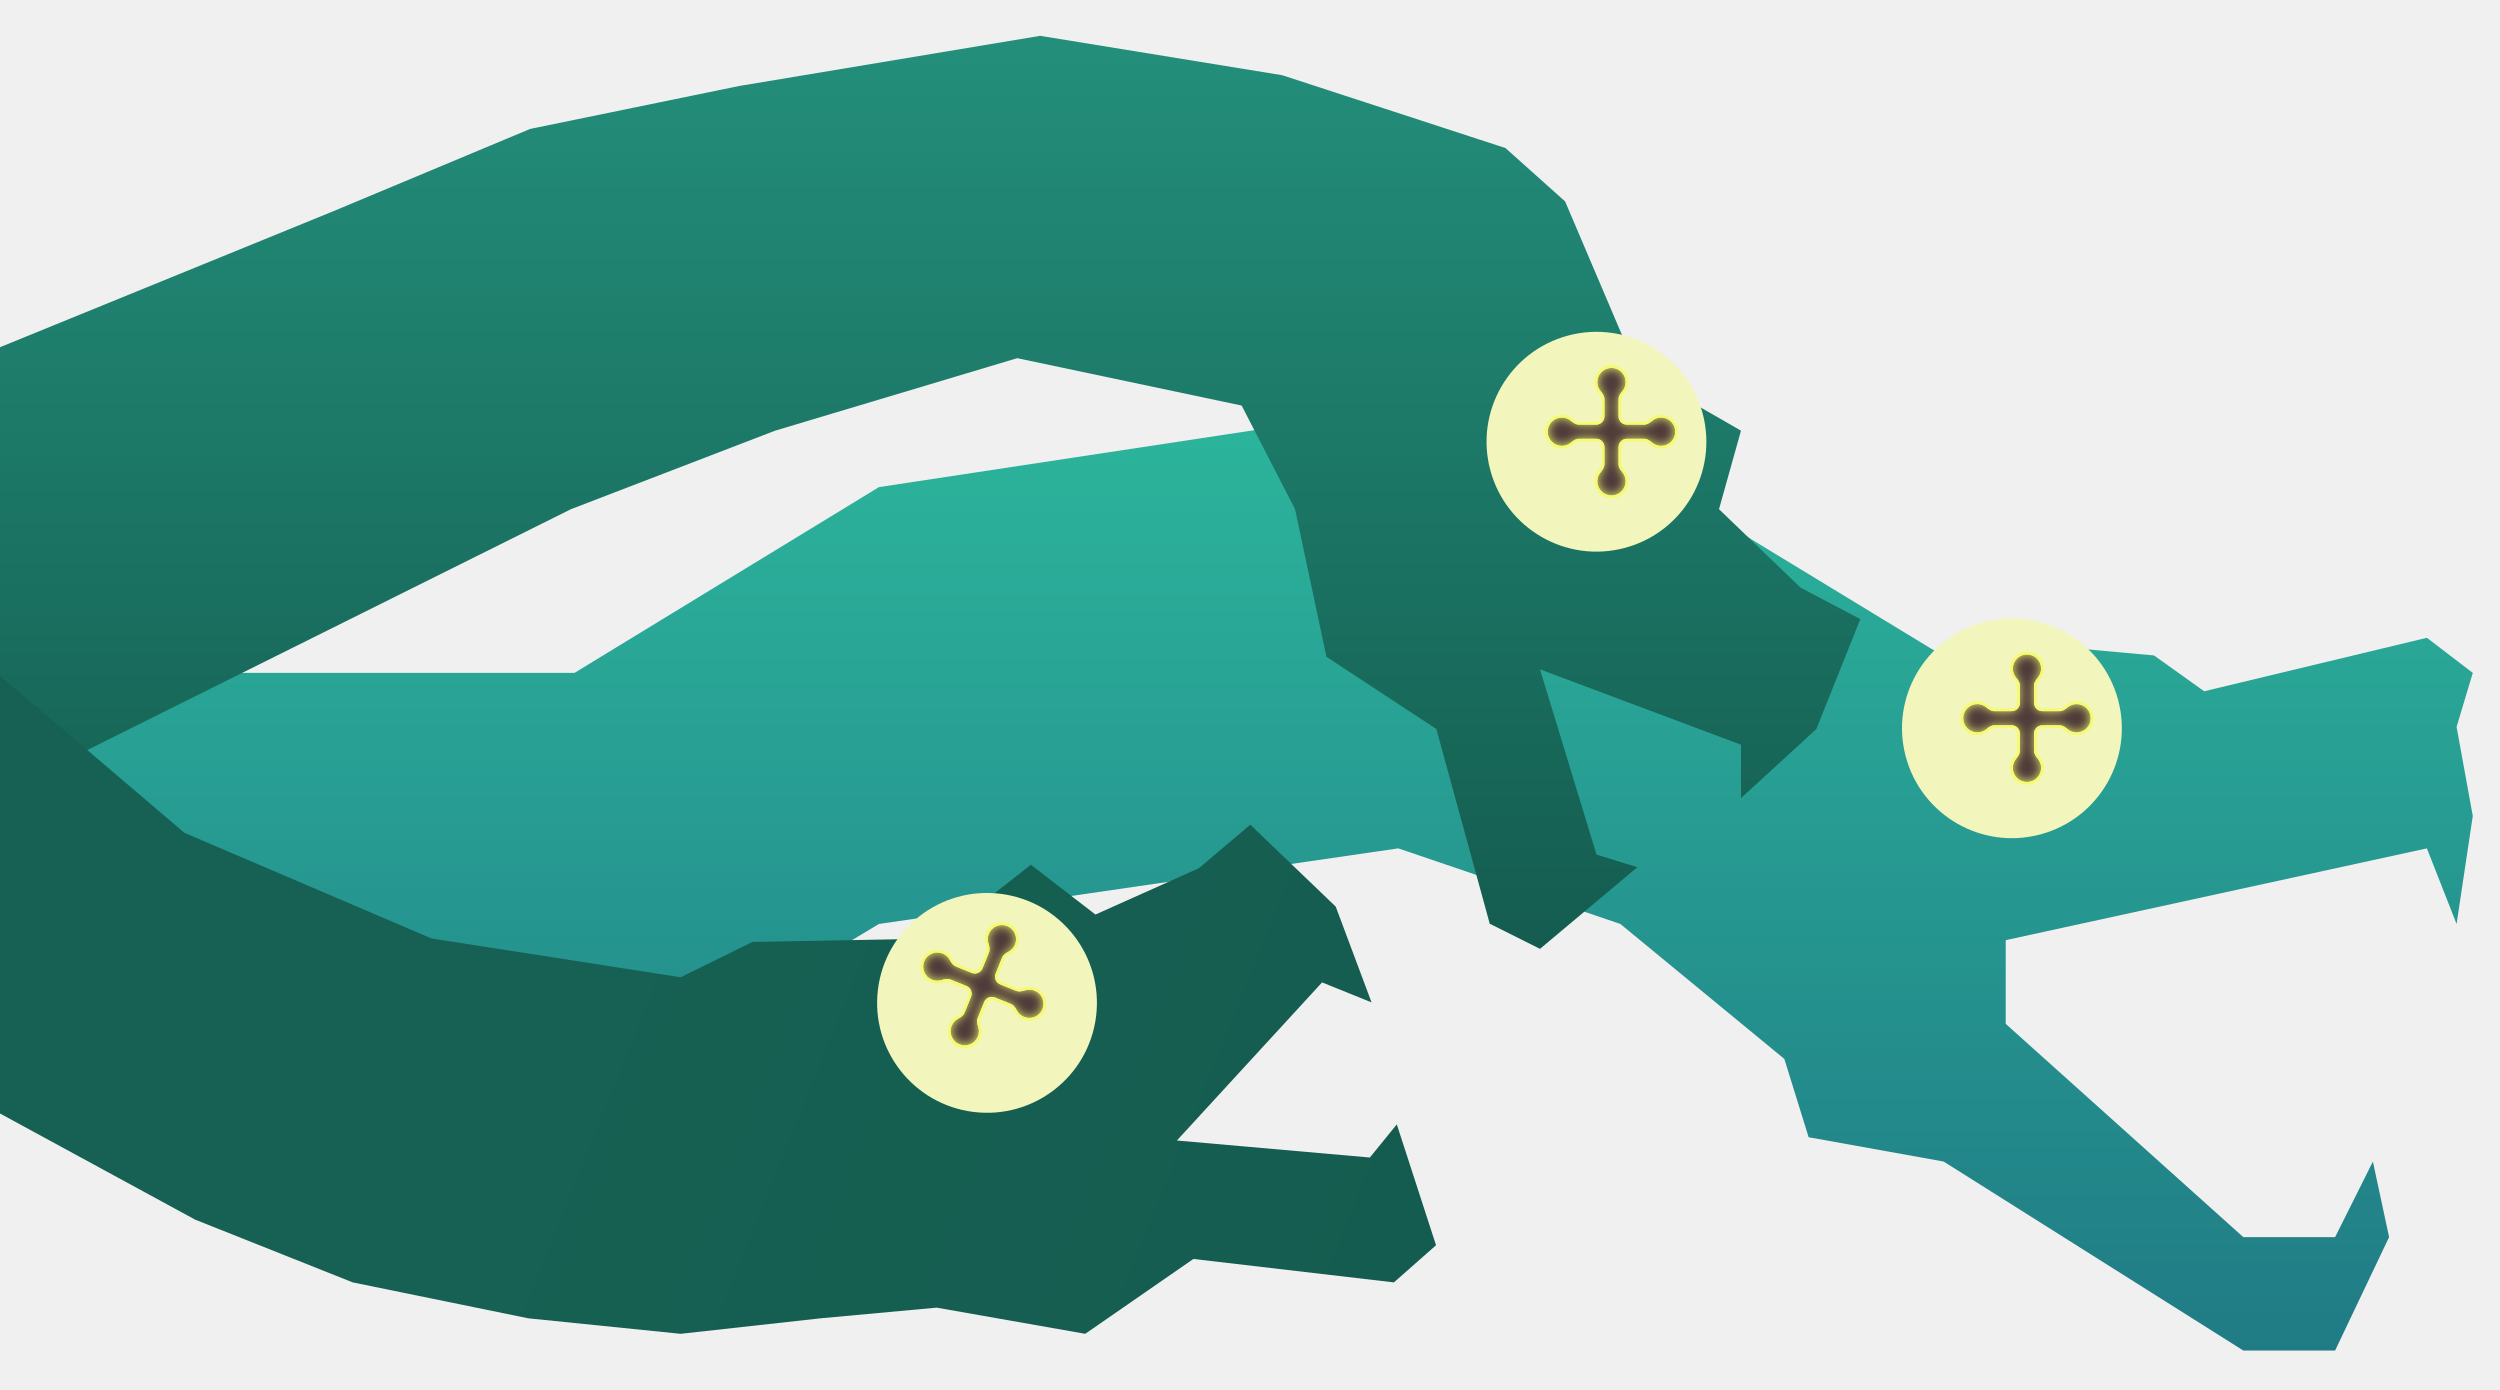
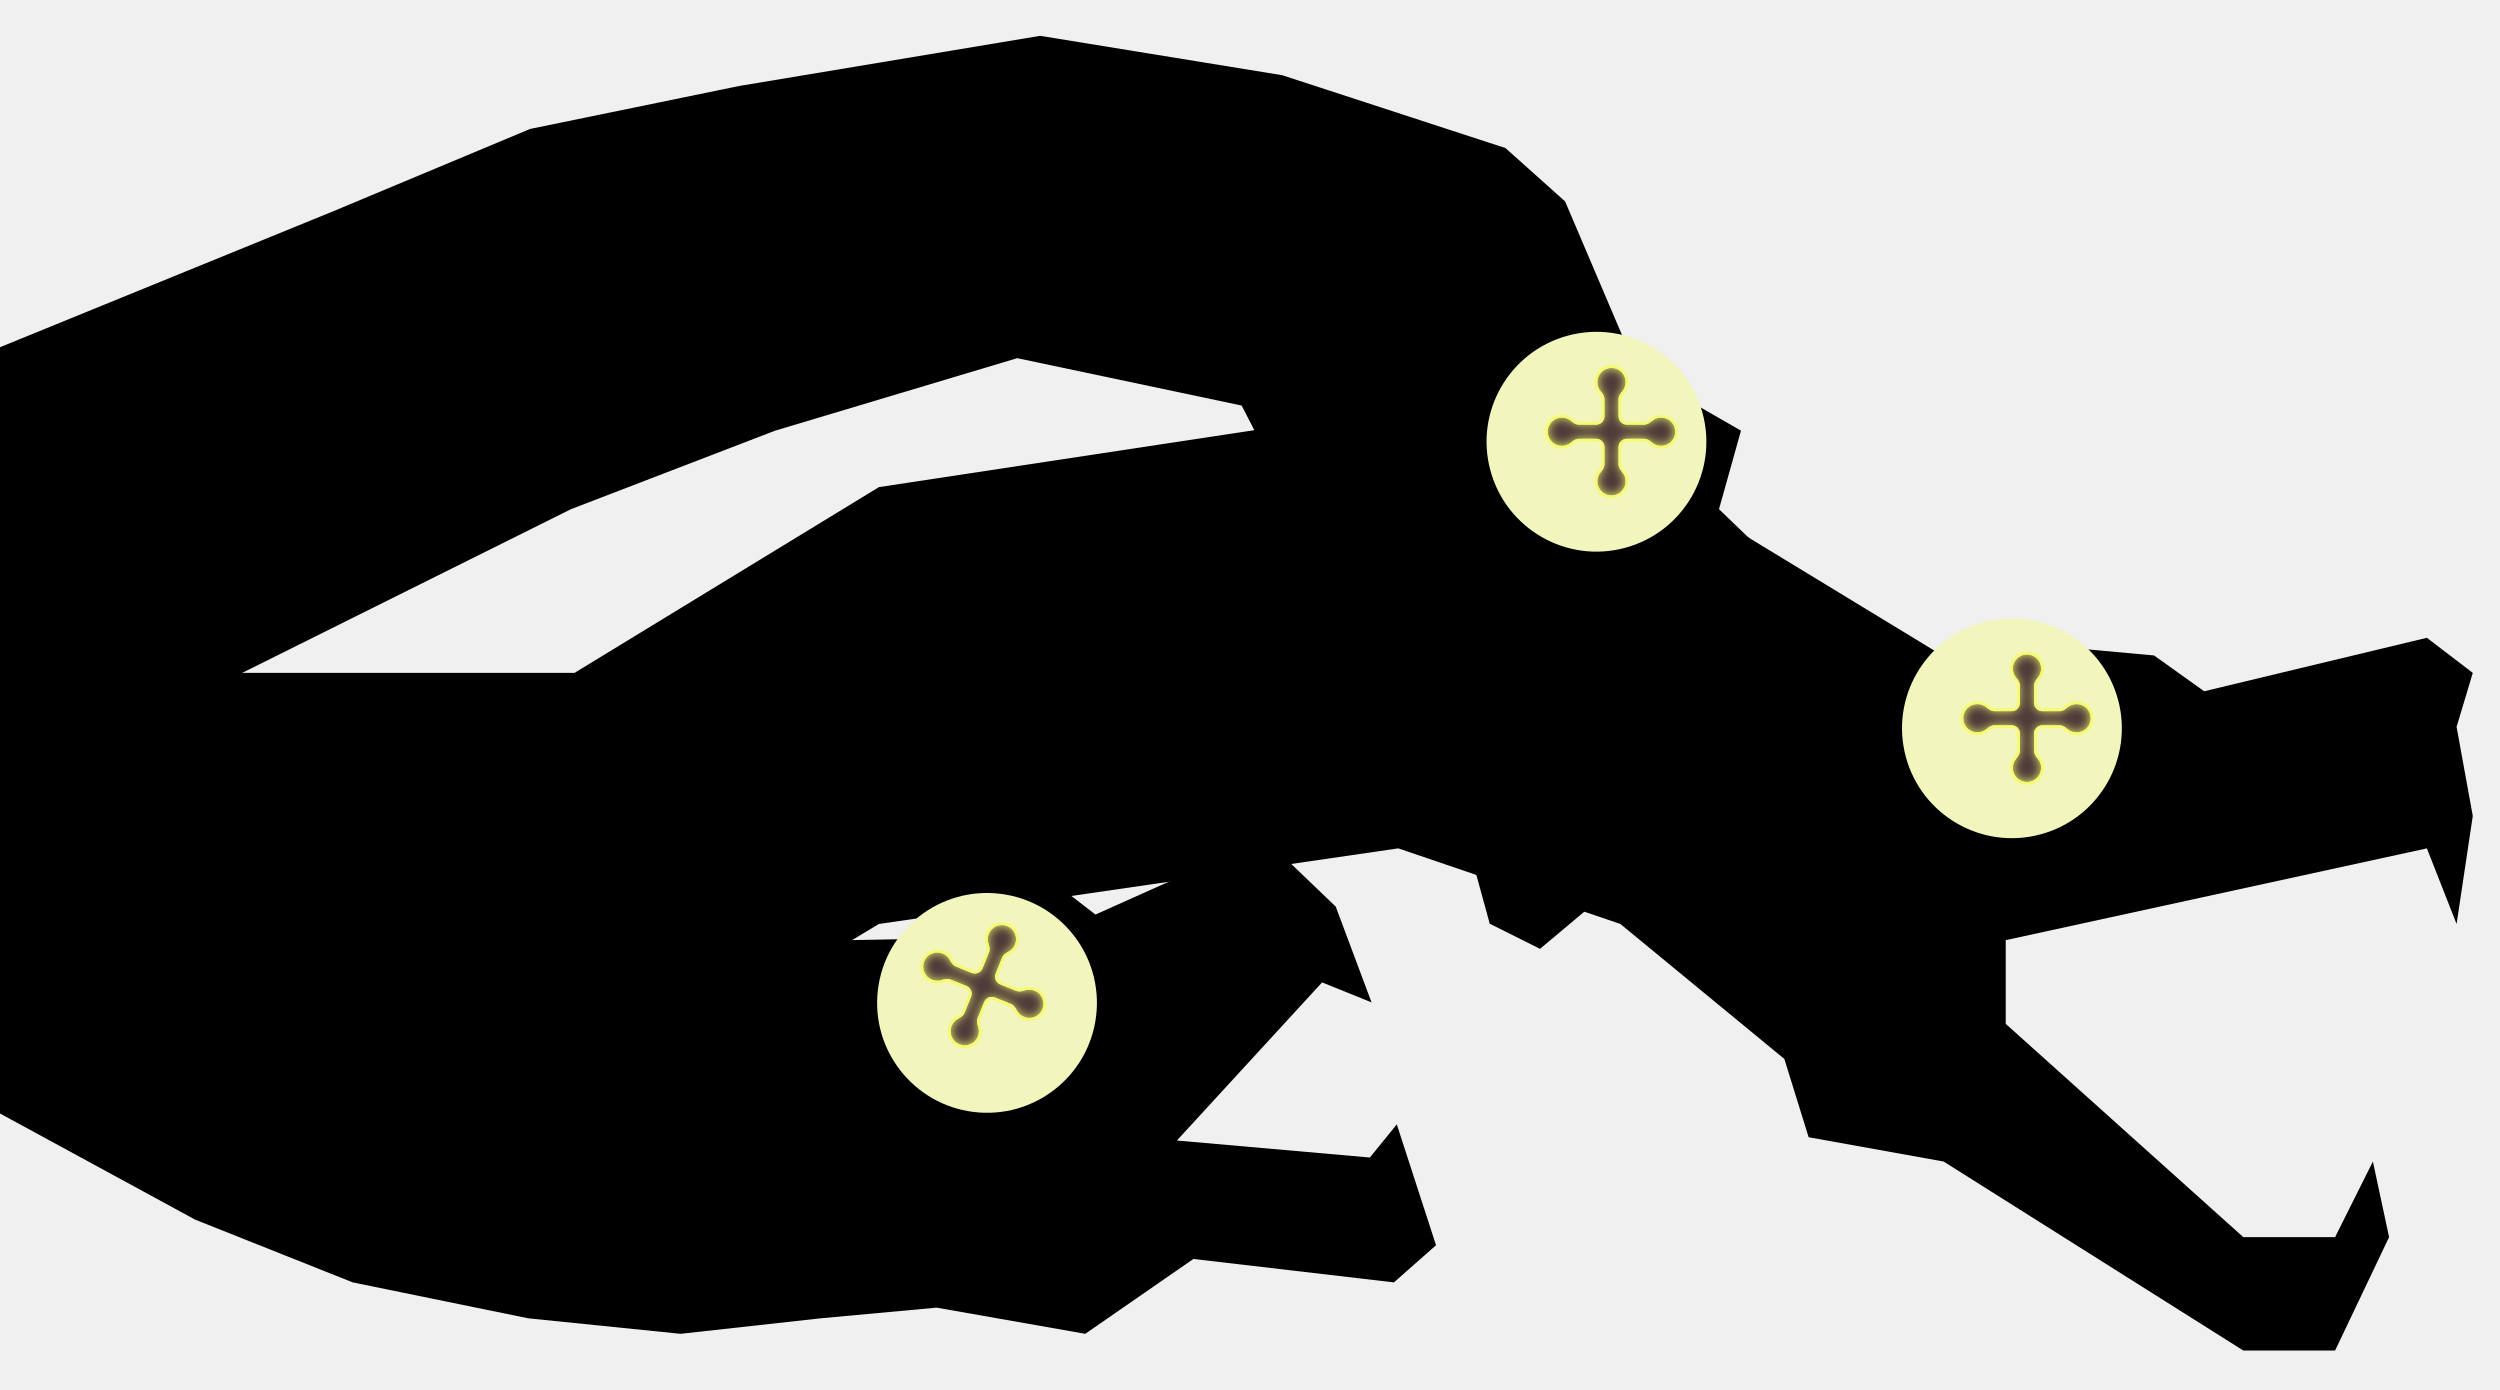
<svg xmlns="http://www.w3.org/2000/svg" width="349" height="194" viewBox="0 0 349 194" fill="none">
  <g clip-path="url(#clip0_1297_10206)">
    <path d="M345.2 93.935L338.793 89.035L307.7 96.5L300.7 91.5L289.7 90.5L287.537 101.472L243.2 74.5L195.2 57L122.7 68L80.2 93.935H27.2L-1.3 86.425V146.355L27.2 154.5H80.2L122.7 128.985L195.2 118.432L226.2 128.985L249.095 147.829L252.487 158.759L271.331 162.151L313.165 188.533H325.979L333.517 172.704L331.255 162.151L325.979 172.704H313.165L279.999 142.93V131.246L338.793 118.432L342.939 128.985L345.2 113.91L342.939 101.472L345.2 93.935Z" fill="url(#paint0_linear_1297_10206)" />
    <circle cx="280.866" cy="101.666" r="15.341" transform="rotate(-15 280.866 101.666)" fill="#F3F6BC" />
    <mask id="path-3-outside-1_1297_10206" maskUnits="userSpaceOnUse" x="273.058" y="90.173" width="20" height="20" fill="black">
      <rect fill="white" x="273.058" y="90.173" width="20" height="20" />
      <path fill-rule="evenodd" clip-rule="evenodd" d="M276.037 98.287C276.531 98.287 276.983 98.468 277.33 98.768C277.642 99.037 278.005 99.277 278.417 99.277H280.824C281.46 99.277 281.975 98.762 281.975 98.126V95.716C281.975 95.305 281.735 94.941 281.466 94.63C281.167 94.283 280.986 93.831 280.986 93.337C280.986 92.244 281.872 91.358 282.966 91.358C284.059 91.358 284.945 92.244 284.945 93.337C284.945 93.831 284.764 94.283 284.464 94.63C284.196 94.942 283.955 95.305 283.955 95.716V98.126C283.955 98.762 284.471 99.277 285.107 99.277H287.514C287.925 99.277 288.289 99.037 288.6 98.768C288.947 98.468 289.399 98.287 289.893 98.287C290.987 98.287 291.873 99.173 291.873 100.267C291.873 101.36 290.987 102.246 289.893 102.246C289.399 102.246 288.948 102.065 288.601 101.766C288.29 101.497 287.926 101.257 287.515 101.257H285.107C284.471 101.257 283.955 101.772 283.955 102.409V104.814C283.955 105.225 284.196 105.589 284.464 105.9C284.764 106.247 284.945 106.699 284.945 107.193C284.945 108.287 284.059 109.173 282.966 109.173C281.872 109.173 280.986 108.287 280.986 107.193C280.986 106.699 281.167 106.248 281.466 105.901C281.735 105.59 281.975 105.226 281.975 104.815V102.409C281.975 101.772 281.46 101.257 280.824 101.257H278.416C278.005 101.257 277.641 101.497 277.33 101.766C276.983 102.065 276.531 102.246 276.037 102.246C274.944 102.246 274.058 101.36 274.058 100.267C274.058 99.173 274.944 98.287 276.037 98.287Z" />
    </mask>
    <g filter="url(#filter0_i_1297_10206)">
      <path fill-rule="evenodd" clip-rule="evenodd" d="M276.037 98.287C276.531 98.287 276.983 98.468 277.33 98.768C277.642 99.037 278.005 99.277 278.417 99.277H280.824C281.46 99.277 281.975 98.762 281.975 98.126V95.716C281.975 95.305 281.735 94.941 281.466 94.63C281.167 94.283 280.986 93.831 280.986 93.337C280.986 92.244 281.872 91.358 282.966 91.358C284.059 91.358 284.945 92.244 284.945 93.337C284.945 93.831 284.764 94.283 284.464 94.63C284.196 94.942 283.955 95.305 283.955 95.716V98.126C283.955 98.762 284.471 99.277 285.107 99.277H287.514C287.925 99.277 288.289 99.037 288.6 98.768C288.947 98.468 289.399 98.287 289.893 98.287C290.987 98.287 291.873 99.173 291.873 100.267C291.873 101.36 290.987 102.246 289.893 102.246C289.399 102.246 288.948 102.065 288.601 101.766C288.29 101.497 287.926 101.257 287.515 101.257H285.107C284.471 101.257 283.955 101.772 283.955 102.409V104.814C283.955 105.225 284.196 105.589 284.464 105.9C284.764 106.247 284.945 106.699 284.945 107.193C284.945 108.287 284.059 109.173 282.966 109.173C281.872 109.173 280.986 108.287 280.986 107.193C280.986 106.699 281.167 106.248 281.466 105.901C281.735 105.59 281.975 105.226 281.975 104.815V102.409C281.975 101.772 281.46 101.257 280.824 101.257H278.416C278.005 101.257 277.641 101.497 277.33 101.766C276.983 102.065 276.531 102.246 276.037 102.246C274.944 102.246 274.058 101.36 274.058 100.267C274.058 99.173 274.944 98.287 276.037 98.287Z" fill="#4E3A3A" />
    </g>
    <path d="M280.986 107.193L281.37 107.193V107.193H280.986ZM284.464 105.9L284.755 105.649L284.464 105.9ZM288.6 98.768L288.851 99.058L288.6 98.768ZM281.466 94.63L281.176 94.88L281.466 94.63ZM284.464 94.63L284.174 94.379L284.464 94.63ZM288.601 101.766L288.852 101.475L288.601 101.766ZM277.33 98.768L277.581 98.477L277.33 98.768ZM277.581 98.477C277.167 98.12 276.627 97.903 276.037 97.903V98.671C276.436 98.671 276.8 98.817 277.079 99.058L277.581 98.477ZM280.824 98.893H278.417V99.661H280.824V98.893ZM281.592 95.716V98.126H282.359V95.716H281.592ZM280.602 93.337C280.602 93.927 280.819 94.467 281.176 94.88L281.757 94.379C281.516 94.099 281.37 93.736 281.37 93.337H280.602ZM282.966 90.974C281.66 90.974 280.602 92.032 280.602 93.337H281.37C281.37 92.456 282.084 91.741 282.966 91.741V90.974ZM285.329 93.337C285.329 92.032 284.271 90.974 282.966 90.974V91.741C283.847 91.741 284.561 92.456 284.561 93.337H285.329ZM284.755 94.881C285.113 94.467 285.329 93.927 285.329 93.337H284.561C284.561 93.736 284.416 94.1 284.174 94.379L284.755 94.881ZM284.339 98.126V95.716H283.571V98.126H284.339ZM287.514 98.893H285.107V99.661H287.514V98.893ZM289.893 97.903C289.304 97.903 288.763 98.12 288.349 98.477L288.851 99.058C289.131 98.817 289.495 98.671 289.893 98.671V97.903ZM292.257 100.267C292.257 98.961 291.199 97.903 289.893 97.903V98.671C290.775 98.671 291.489 99.385 291.489 100.267H292.257ZM289.893 102.63C291.199 102.63 292.257 101.572 292.257 100.267H291.489C291.489 101.148 290.775 101.862 289.893 101.862V102.63ZM288.35 102.056C288.764 102.414 289.304 102.63 289.893 102.63V101.862C289.495 101.862 289.131 101.717 288.852 101.475L288.35 102.056ZM285.107 101.641H287.515V100.873H285.107V101.641ZM284.339 104.814V102.409H283.571V104.814H284.339ZM285.329 107.193C285.329 106.603 285.113 106.063 284.755 105.649L284.174 106.151C284.416 106.431 284.561 106.795 284.561 107.193H285.329ZM282.966 109.557C284.271 109.557 285.329 108.499 285.329 107.193H284.561C284.561 108.075 283.847 108.789 282.966 108.789V109.557ZM280.602 107.193C280.602 108.499 281.66 109.557 282.966 109.557V108.789C282.084 108.789 281.37 108.075 281.37 107.193L280.602 107.193ZM281.176 105.65C280.819 106.064 280.602 106.604 280.602 107.193H281.37C281.37 106.795 281.516 106.431 281.757 106.152L281.176 105.65ZM281.592 102.409V104.815H282.359V102.409H281.592ZM278.416 101.641H280.824V100.873H278.416V101.641ZM276.037 102.63C276.627 102.63 277.167 102.414 277.581 102.056L277.079 101.475C276.799 101.717 276.436 101.862 276.037 101.862V102.63ZM273.674 100.267C273.674 101.572 274.732 102.63 276.037 102.63V101.862C275.156 101.862 274.442 101.148 274.442 100.267H273.674ZM276.037 97.903C274.732 97.903 273.674 98.961 273.674 100.267H274.442C274.442 99.385 275.156 98.671 276.037 98.671V97.903ZM278.416 100.873C277.857 100.873 277.402 101.197 277.079 101.475L277.581 102.056C277.88 101.798 278.152 101.641 278.416 101.641V100.873ZM283.571 104.814C283.571 105.372 283.895 105.828 284.174 106.151L284.755 105.649C284.496 105.35 284.339 105.078 284.339 104.814H283.571ZM282.359 102.409C282.359 101.56 281.672 100.873 280.824 100.873V101.641C281.248 101.641 281.592 101.985 281.592 102.409H282.359ZM287.514 99.661C288.073 99.661 288.528 99.337 288.851 99.058L288.349 98.477C288.05 98.736 287.778 98.893 287.514 98.893V99.661ZM281.757 106.152C282.036 105.829 282.359 105.373 282.359 104.815H281.592C281.592 105.079 281.434 105.35 281.176 105.65L281.757 106.152ZM283.571 98.126C283.571 98.974 284.259 99.661 285.107 99.661V98.893C284.683 98.893 284.339 98.55 284.339 98.126H283.571ZM285.107 100.873C284.259 100.873 283.571 101.56 283.571 102.409H284.339C284.339 101.985 284.683 101.641 285.107 101.641V100.873ZM282.359 95.716C282.359 95.157 282.036 94.702 281.757 94.379L281.176 94.88C281.434 95.18 281.592 95.452 281.592 95.716H282.359ZM284.174 94.379C283.895 94.702 283.571 95.158 283.571 95.716H284.339C284.339 95.453 284.496 95.181 284.755 94.881L284.174 94.379ZM288.852 101.475C288.529 101.197 288.073 100.873 287.515 100.873V101.641C287.779 101.641 288.05 101.798 288.35 102.056L288.852 101.475ZM280.824 99.661C281.672 99.661 282.359 98.974 282.359 98.126H281.592C281.592 98.55 281.248 98.893 280.824 98.893V99.661ZM277.079 99.058C277.402 99.337 277.858 99.661 278.417 99.661V98.893C278.153 98.893 277.881 98.736 277.581 98.477L277.079 99.058Z" fill="#F4FB71" mask="url(#path-3-outside-1_1297_10206)" />
    <path d="M185.171 91.689L180.787 71.084L173.334 56.616L142 50L108.2 60.123L79.7 71.084L-1.3 111.417V49L46.5 29.5L74 18L103.2 12L145.2 5L179 10.5L210.16 20.667L218.49 28.12L228.573 51.794L243.041 60.123L239.972 71.084L251.37 82.044L259.7 86.428L253.562 101.772L243.041 111.417V103.964L214.983 93.442L222.874 119.308L228.573 121.062L214.983 132.46L207.968 128.953L200.515 101.772L185.171 91.689Z" fill="url(#paint1_linear_1297_10206)" />
    <circle cx="222.866" cy="61.666" r="15.341" transform="rotate(-15 222.866 61.6662)" fill="#F3F6BC" />
    <mask id="path-7-outside-2_1297_10206" maskUnits="userSpaceOnUse" x="215.058" y="50.173" width="20" height="20" fill="black">
      <rect fill="white" x="215.058" y="50.173" width="20" height="20" />
      <path fill-rule="evenodd" clip-rule="evenodd" d="M218.037 58.287C218.531 58.287 218.983 58.468 219.33 58.767C219.641 59.036 220.005 59.276 220.416 59.276H222.824C223.46 59.276 223.976 58.761 223.976 58.125V55.716C223.976 55.305 223.735 54.941 223.467 54.63C223.167 54.283 222.986 53.831 222.986 53.337C222.986 52.244 223.872 51.358 224.966 51.358C226.059 51.358 226.945 52.244 226.945 53.337C226.945 53.831 226.764 54.283 226.465 54.63C226.196 54.941 225.955 55.305 225.955 55.716V58.125C225.955 58.761 226.471 59.276 227.107 59.276H229.514C229.925 59.276 230.289 59.036 230.6 58.767C230.947 58.468 231.399 58.287 231.893 58.287C232.987 58.287 233.873 59.173 233.873 60.266C233.873 61.359 232.987 62.246 231.893 62.246C231.399 62.246 230.947 62.065 230.601 61.765C230.289 61.497 229.926 61.256 229.515 61.256H227.107C226.471 61.256 225.955 61.772 225.955 62.408V64.814C225.955 65.225 226.196 65.589 226.465 65.9C226.764 66.247 226.945 66.699 226.945 67.193C226.945 68.287 226.059 69.173 224.966 69.173C223.872 69.173 222.986 68.287 222.986 67.193C222.986 66.699 223.167 66.247 223.467 65.9C223.735 65.589 223.976 65.226 223.976 64.814V62.408C223.976 61.772 223.46 61.256 222.824 61.256H220.416C220.005 61.256 219.641 61.497 219.33 61.765C218.983 62.065 218.531 62.246 218.037 62.246C216.944 62.246 216.058 61.359 216.058 60.266C216.058 59.173 216.944 58.287 218.037 58.287Z" />
    </mask>
    <g filter="url(#filter1_i_1297_10206)">
      <path fill-rule="evenodd" clip-rule="evenodd" d="M218.037 58.287C218.531 58.287 218.983 58.468 219.33 58.767C219.641 59.036 220.005 59.276 220.416 59.276H222.824C223.46 59.276 223.976 58.761 223.976 58.125V55.716C223.976 55.305 223.735 54.941 223.467 54.63C223.167 54.283 222.986 53.831 222.986 53.337C222.986 52.244 223.872 51.358 224.966 51.358C226.059 51.358 226.945 52.244 226.945 53.337C226.945 53.831 226.764 54.283 226.465 54.63C226.196 54.941 225.955 55.305 225.955 55.716V58.125C225.955 58.761 226.471 59.276 227.107 59.276H229.514C229.925 59.276 230.289 59.036 230.6 58.767C230.947 58.468 231.399 58.287 231.893 58.287C232.987 58.287 233.873 59.173 233.873 60.266C233.873 61.359 232.987 62.246 231.893 62.246C231.399 62.246 230.947 62.065 230.601 61.765C230.289 61.497 229.926 61.256 229.515 61.256H227.107C226.471 61.256 225.955 61.772 225.955 62.408V64.814C225.955 65.225 226.196 65.589 226.465 65.9C226.764 66.247 226.945 66.699 226.945 67.193C226.945 68.287 226.059 69.173 224.966 69.173C223.872 69.173 222.986 68.287 222.986 67.193C222.986 66.699 223.167 66.247 223.467 65.9C223.735 65.589 223.976 65.226 223.976 64.814V62.408C223.976 61.772 223.46 61.256 222.824 61.256H220.416C220.005 61.256 219.641 61.497 219.33 61.765C218.983 62.065 218.531 62.246 218.037 62.246C216.944 62.246 216.058 61.359 216.058 60.266C216.058 59.173 216.944 58.287 218.037 58.287Z" fill="#4E3A3A" />
    </g>
    <path d="M222.986 67.193L223.37 67.193V67.193H222.986ZM219.33 61.765L219.079 61.475L219.33 61.765ZM226.465 65.9L226.174 66.151L226.465 65.9ZM230.6 58.767L230.851 59.058L230.6 58.767ZM223.467 54.63L223.176 54.881L223.467 54.63ZM226.465 54.63L226.755 54.881L226.465 54.63ZM230.601 61.765L230.35 62.056L230.601 61.765ZM219.33 58.767L219.079 59.058L219.33 58.767ZM219.581 58.477C219.167 58.119 218.627 57.903 218.037 57.903V58.67C218.436 58.67 218.799 58.816 219.079 59.058L219.581 58.477ZM222.824 58.893H220.416V59.66H222.824V58.893ZM223.592 55.716V58.125H224.36V55.716H223.592ZM222.602 53.337C222.602 53.927 222.819 54.467 223.176 54.881L223.757 54.379C223.516 54.099 223.37 53.736 223.37 53.337H222.602ZM224.966 50.974C223.66 50.974 222.602 52.032 222.602 53.337H223.37C223.37 52.456 224.084 51.741 224.966 51.741V50.974ZM227.329 53.337C227.329 52.032 226.271 50.974 224.966 50.974V51.741C225.847 51.741 226.561 52.456 226.561 53.337H227.329ZM226.755 54.881C227.113 54.467 227.329 53.927 227.329 53.337H226.561C226.561 53.736 226.416 54.099 226.174 54.379L226.755 54.881ZM226.339 58.125V55.716H225.571V58.125H226.339ZM229.514 58.893H227.107V59.66H229.514V58.893ZM231.893 57.903C231.304 57.903 230.764 58.119 230.35 58.477L230.851 59.058C231.131 58.816 231.495 58.67 231.893 58.67V57.903ZM234.257 60.266C234.257 58.961 233.199 57.903 231.893 57.903V58.67C232.775 58.67 233.489 59.385 233.489 60.266H234.257ZM231.893 62.63C233.199 62.63 234.257 61.571 234.257 60.266H233.489C233.489 61.147 232.775 61.862 231.893 61.862V62.63ZM230.35 62.056C230.764 62.413 231.304 62.63 231.893 62.63V61.862C231.495 61.862 231.131 61.716 230.851 61.475L230.35 62.056ZM227.107 61.64H229.515V60.872H227.107V61.64ZM226.339 64.814V62.408H225.571V64.814H226.339ZM227.329 67.193C227.329 66.604 227.113 66.063 226.755 65.65L226.174 66.151C226.416 66.431 226.561 66.795 226.561 67.193H227.329ZM224.966 69.557C226.271 69.557 227.329 68.499 227.329 67.193H226.561C226.561 68.075 225.847 68.789 224.966 68.789V69.557ZM222.602 67.193C222.602 68.499 223.66 69.557 224.966 69.557V68.789C224.084 68.789 223.37 68.075 223.37 67.193L222.602 67.193ZM223.176 65.65C222.819 66.064 222.602 66.604 222.602 67.193H223.37C223.37 66.795 223.516 66.431 223.757 66.151L223.176 65.65ZM223.592 62.408V64.814H224.36V62.408H223.592ZM220.416 61.64H222.824V60.872H220.416V61.64ZM218.037 62.63C218.627 62.63 219.167 62.413 219.581 62.056L219.079 61.475C218.799 61.716 218.436 61.862 218.037 61.862V62.63ZM215.674 60.266C215.674 61.571 216.732 62.63 218.037 62.63V61.862C217.156 61.862 216.442 61.147 216.442 60.266H215.674ZM218.037 57.903C216.732 57.903 215.674 58.961 215.674 60.266H216.442C216.442 59.385 217.156 58.67 218.037 58.67V57.903ZM220.416 60.872C219.858 60.872 219.402 61.196 219.079 61.475L219.581 62.056C219.88 61.797 220.152 61.64 220.416 61.64V60.872ZM225.571 64.814C225.571 65.373 225.895 65.829 226.174 66.151L226.755 65.65C226.497 65.35 226.339 65.078 226.339 64.814H225.571ZM224.36 62.408C224.36 61.56 223.672 60.872 222.824 60.872V61.64C223.248 61.64 223.592 61.984 223.592 62.408H224.36ZM229.514 59.66C230.073 59.66 230.529 59.337 230.851 59.058L230.35 58.477C230.05 58.735 229.778 58.893 229.514 58.893V59.66ZM223.757 66.151C224.036 65.829 224.36 65.373 224.36 64.814H223.592C223.592 65.078 223.435 65.35 223.176 65.65L223.757 66.151ZM225.571 58.125C225.571 58.973 226.259 59.66 227.107 59.66V58.893C226.683 58.893 226.339 58.549 226.339 58.125H225.571ZM227.107 60.872C226.259 60.872 225.571 61.56 225.571 62.408H226.339C226.339 61.984 226.683 61.64 227.107 61.64V60.872ZM224.36 55.716C224.36 55.157 224.036 54.702 223.757 54.379L223.176 54.881C223.435 55.18 223.592 55.452 223.592 55.716H224.36ZM226.174 54.379C225.895 54.702 225.571 55.158 225.571 55.716H226.339C226.339 55.452 226.497 55.181 226.755 54.881L226.174 54.379ZM230.851 61.475C230.529 61.196 230.073 60.872 229.515 60.872V61.64C229.778 61.64 230.05 61.797 230.35 62.056L230.851 61.475ZM222.824 59.66C223.672 59.66 224.36 58.973 224.36 58.125H223.592C223.592 58.549 223.248 58.893 222.824 58.893V59.66ZM219.079 59.058C219.402 59.337 219.858 59.66 220.416 59.66V58.893C220.152 58.893 219.881 58.735 219.581 58.477L219.079 59.058Z" fill="#F4FB71" mask="url(#path-7-outside-2_1297_10206)" />
    <path d="M151.5 186.2L130.753 182.546L114.547 184.037L95.011 186.2L73.745 184.037L49.245 179.023L27.245 170.263L-1.255 154.763L-1.255 93.263L25.745 116.263L60.245 131.013L95.011 136.425L105.041 131.494L130.768 131.014L143.911 120.72L152.924 127.671L167.356 121.208L174.541 115.127L186.469 126.566L191.47 139.935L184.56 137.143L164.293 159.216L191.232 161.589L194.993 156.962L200.47 173.833L194.591 179.023L166.597 175.751L151.5 186.2Z" fill="url(#paint2_linear_1297_10206)" />
    <circle cx="137.788" cy="140.003" r="15.341" transform="rotate(-83 137.788 140.003)" fill="#F3F6BC" />
    <mask id="path-11-outside-3_1297_10206" maskUnits="userSpaceOnUse" x="124.204" y="124.395" width="26.036" height="26.036" fill="black">
      <rect fill="white" x="124.204" y="124.395" width="26.036" height="26.036" />
      <path fill-rule="evenodd" clip-rule="evenodd" d="M132.843 143.215C133.028 142.757 133.366 142.406 133.773 142.197C134.139 142.009 134.499 141.762 134.653 141.38L135.555 139.148C135.793 138.558 135.508 137.887 134.918 137.649L132.684 136.746C132.303 136.592 131.876 136.679 131.486 136.811C131.053 136.959 130.566 136.958 130.108 136.773C129.094 136.363 128.605 135.209 129.014 134.196C129.424 133.182 130.577 132.692 131.591 133.102C132.049 133.287 132.4 133.624 132.61 134.032C132.798 134.398 133.045 134.757 133.426 134.911L135.66 135.814C136.249 136.052 136.921 135.767 137.159 135.177L138.061 132.945C138.215 132.564 138.128 132.136 137.995 131.747C137.847 131.313 137.849 130.826 138.034 130.368C138.443 129.354 139.597 128.864 140.611 129.274C141.624 129.684 142.114 130.837 141.705 131.851C141.519 132.309 141.182 132.66 140.775 132.869C140.41 133.057 140.051 133.304 139.897 133.685L138.994 135.919C138.756 136.508 139.041 137.18 139.631 137.418L141.861 138.319C142.243 138.473 142.67 138.386 143.059 138.254C143.493 138.106 143.98 138.107 144.439 138.292C145.452 138.702 145.942 139.855 145.532 140.869C145.123 141.883 143.969 142.373 142.956 141.963C142.498 141.778 142.146 141.441 141.937 141.034C141.749 140.668 141.502 140.309 141.121 140.155L138.889 139.253C138.299 139.015 137.628 139.3 137.39 139.89L136.488 142.123C136.334 142.504 136.421 142.931 136.553 143.32C136.701 143.754 136.699 144.24 136.514 144.699C136.105 145.712 134.951 146.202 133.937 145.792C132.924 145.383 132.434 144.229 132.843 143.215Z" />
    </mask>
    <g filter="url(#filter2_i_1297_10206)">
      <path fill-rule="evenodd" clip-rule="evenodd" d="M132.843 143.215C133.028 142.757 133.366 142.406 133.773 142.197C134.139 142.009 134.499 141.762 134.653 141.38L135.555 139.148C135.793 138.558 135.508 137.887 134.918 137.649L132.684 136.746C132.303 136.592 131.876 136.679 131.486 136.811C131.053 136.959 130.566 136.958 130.108 136.773C129.094 136.363 128.605 135.209 129.014 134.196C129.424 133.182 130.577 132.692 131.591 133.102C132.049 133.287 132.4 133.624 132.61 134.032C132.798 134.398 133.045 134.757 133.426 134.911L135.66 135.814C136.249 136.052 136.921 135.767 137.159 135.177L138.061 132.945C138.215 132.564 138.128 132.136 137.995 131.747C137.847 131.313 137.849 130.826 138.034 130.368C138.443 129.354 139.597 128.864 140.611 129.274C141.624 129.684 142.114 130.837 141.705 131.851C141.519 132.309 141.182 132.66 140.775 132.869C140.41 133.057 140.051 133.304 139.897 133.685L138.994 135.919C138.756 136.508 139.041 137.18 139.631 137.418L141.861 138.319C142.243 138.473 142.67 138.386 143.059 138.254C143.493 138.106 143.98 138.107 144.439 138.292C145.452 138.702 145.942 139.855 145.532 140.869C145.123 141.883 143.969 142.373 142.956 141.963C142.498 141.778 142.146 141.441 141.937 141.034C141.749 140.668 141.502 140.309 141.121 140.155L138.889 139.253C138.299 139.015 137.628 139.3 137.39 139.89L136.488 142.123C136.334 142.504 136.421 142.931 136.553 143.32C136.701 143.754 136.699 144.24 136.514 144.699C136.105 145.712 134.951 146.202 133.937 145.792C132.924 145.383 132.434 144.229 132.843 143.215Z" fill="#4E3A3A" />
    </g>
    <path d="M145.532 140.869L145.888 141.013L145.532 140.869ZM136.488 142.123L136.132 141.979L136.488 142.123ZM136.553 143.32L136.916 143.196L136.553 143.32ZM141.861 138.319L142.005 137.963L141.861 138.319ZM143.059 138.254L142.936 137.89L143.059 138.254ZM137.39 139.89L137.746 140.034L137.39 139.89ZM138.061 132.945L138.417 133.089L138.061 132.945ZM141.121 140.155L141.265 139.799L141.121 140.155ZM135.66 135.814L135.803 135.458L135.66 135.814ZM132.684 136.746L132.54 137.102L132.684 136.746ZM133.426 134.911L133.282 135.267L133.426 134.911ZM140.775 132.869L140.6 132.528L140.775 132.869ZM139.897 133.685L140.253 133.829L139.897 133.685ZM133.773 142.197L133.598 141.855L133.773 142.197ZM133.598 141.855C133.112 142.105 132.708 142.525 132.487 143.072L133.199 143.359C133.349 142.99 133.62 142.707 133.949 142.538L133.598 141.855ZM135.199 139.004L134.297 141.236L135.009 141.524L135.91 139.292L135.199 139.004ZM132.54 137.102L134.774 138.005L135.062 137.293L132.828 136.39L132.54 137.102ZM129.964 137.128C130.511 137.349 131.093 137.351 131.61 137.175L131.363 136.448C131.013 136.567 130.621 136.566 130.252 136.417L129.964 137.128ZM128.658 134.052C128.169 135.262 128.754 136.64 129.964 137.128L130.252 136.417C129.435 136.086 129.04 135.157 129.37 134.339L128.658 134.052ZM131.735 132.746C130.525 132.257 129.147 132.842 128.658 134.052L129.37 134.339C129.7 133.522 130.63 133.128 131.447 133.458L131.735 132.746ZM132.951 133.856C132.701 133.37 132.282 132.967 131.735 132.746L131.447 133.458C131.817 133.607 132.099 133.878 132.268 134.207L132.951 133.856ZM135.803 135.458L133.57 134.555L133.282 135.267L135.516 136.169L135.803 135.458ZM137.705 132.801L136.803 135.033L137.515 135.321L138.417 133.089L137.705 132.801ZM137.678 130.224C137.457 130.771 137.455 131.353 137.632 131.871L138.358 131.623C138.239 131.273 138.24 130.881 138.39 130.512L137.678 130.224ZM140.754 128.918C139.544 128.429 138.167 129.014 137.678 130.224L138.39 130.512C138.72 129.695 139.65 129.3 140.467 129.63L140.754 128.918ZM142.06 131.995C142.549 130.784 141.965 129.407 140.754 128.918L140.467 129.63C141.284 129.96 141.679 130.89 141.349 131.707L142.06 131.995ZM140.951 133.211C141.437 132.961 141.84 132.541 142.06 131.995L141.349 131.707C141.199 132.077 140.928 132.359 140.6 132.528L140.951 133.211ZM139.35 136.062L140.253 133.829L139.541 133.542L138.638 135.775L139.35 136.062ZM142.005 137.963L139.775 137.062L139.487 137.774L141.717 138.675L142.005 137.963ZM144.582 137.936C144.035 137.715 143.453 137.714 142.936 137.89L143.183 138.617C143.533 138.498 143.925 138.499 144.295 138.648L144.582 137.936ZM145.888 141.013C146.377 139.803 145.793 138.425 144.582 137.936L144.295 138.648C145.112 138.978 145.507 139.908 145.177 140.725L145.888 141.013ZM142.812 142.319C144.022 142.808 145.399 142.223 145.888 141.013L145.177 140.725C144.846 141.542 143.916 141.937 143.099 141.607L142.812 142.319ZM141.596 141.209C141.846 141.695 142.265 142.098 142.812 142.319L143.099 141.607C142.73 141.458 142.447 141.187 142.278 140.858L141.596 141.209ZM138.745 139.609L140.977 140.511L141.265 139.799L139.033 138.897L138.745 139.609ZM136.844 142.266L137.746 140.034L137.034 139.746L136.132 141.979L136.844 142.266ZM136.87 144.842C137.091 144.296 137.093 143.714 136.916 143.196L136.19 143.444C136.309 143.794 136.307 144.185 136.158 144.555L136.87 144.842ZM133.793 146.148C135.004 146.637 136.381 146.053 136.87 144.842L136.158 144.555C135.828 145.372 134.898 145.767 134.081 145.436L133.793 146.148ZM132.487 143.072C131.998 144.282 132.583 145.659 133.793 146.148L134.081 145.436C133.264 145.106 132.869 144.176 133.199 143.359L132.487 143.072ZM136.132 141.979C135.923 142.496 136.052 143.04 136.19 143.444L136.916 143.196C136.789 142.822 136.745 142.511 136.844 142.266L136.132 141.979ZM141.717 138.675C142.235 138.884 142.779 138.755 143.183 138.617L142.936 137.89C142.561 138.018 142.25 138.062 142.005 137.963L141.717 138.675ZM139.033 138.897C138.247 138.58 137.352 138.96 137.034 139.746L137.746 140.034C137.905 139.64 138.352 139.45 138.745 139.609L139.033 138.897ZM138.417 133.089C138.626 132.571 138.496 132.027 138.358 131.623L137.632 131.871C137.759 132.246 137.804 132.557 137.705 132.801L138.417 133.089ZM142.278 140.858C142.084 140.479 141.782 140.008 141.265 139.799L140.977 140.511C141.222 140.61 141.415 140.857 141.596 141.209L142.278 140.858ZM135.516 136.169C136.302 136.487 137.197 136.107 137.515 135.321L136.803 135.033C136.644 135.426 136.197 135.616 135.803 135.458L135.516 136.169ZM138.638 135.775C138.321 136.561 138.701 137.456 139.487 137.774L139.775 137.062C139.381 136.903 139.191 136.456 139.35 136.062L138.638 135.775ZM132.828 136.39C132.31 136.181 131.766 136.311 131.363 136.448L131.61 137.175C131.985 137.047 132.296 137.003 132.54 137.102L132.828 136.39ZM132.268 134.207C132.463 134.587 132.764 135.058 133.282 135.267L133.57 134.555C133.325 134.456 133.132 134.209 132.951 133.856L132.268 134.207ZM140.6 132.528C140.22 132.723 139.75 133.024 139.541 133.542L140.253 133.829C140.351 133.585 140.599 133.392 140.951 133.211L140.6 132.528ZM135.91 139.292C136.228 138.506 135.848 137.611 135.062 137.293L134.774 138.005C135.167 138.164 135.357 138.611 135.199 139.004L135.91 139.292ZM133.949 142.538C134.328 142.343 134.799 142.042 135.009 141.524L134.297 141.236C134.198 141.481 133.95 141.674 133.598 141.855L133.949 142.538Z" fill="#F4FB71" mask="url(#path-11-outside-3_1297_10206)" />
  </g>
  <defs>
    <filter id="filter0_i_1297_10206" x="273.674" y="90.974" width="18.583" height="18.583" filterUnits="userSpaceOnUse" color-interpolation-filters="sRGB">
      <feFlood flood-opacity="0" result="BackgroundImageFix" />
      <feBlend mode="normal" in="SourceGraphic" in2="BackgroundImageFix" result="shape" />
      <feColorMatrix in="SourceAlpha" type="matrix" values="0 0 0 0 0 0 0 0 0 0 0 0 0 0 0 0 0 0 127 0" result="hardAlpha" />
      <feOffset />
      <feGaussianBlur stdDeviation="0.768" />
      <feComposite in2="hardAlpha" operator="arithmetic" k2="-1" k3="1" />
      <feColorMatrix type="matrix" values="0 0 0 0 0.957 0 0 0 0 0.984 0 0 0 0 0.443 0 0 0 1 0" />
      <feBlend mode="normal" in2="shape" result="effect1_innerShadow_1297_10206" />
    </filter>
    <filter id="filter1_i_1297_10206" x="215.674" y="50.974" width="18.583" height="18.583" filterUnits="userSpaceOnUse" color-interpolation-filters="sRGB">
      <feFlood flood-opacity="0" result="BackgroundImageFix" />
      <feBlend mode="normal" in="SourceGraphic" in2="BackgroundImageFix" result="shape" />
      <feColorMatrix in="SourceAlpha" type="matrix" values="0 0 0 0 0 0 0 0 0 0 0 0 0 0 0 0 0 0 127 0" result="hardAlpha" />
      <feOffset />
      <feGaussianBlur stdDeviation="0.768" />
      <feComposite in2="hardAlpha" operator="arithmetic" k2="-1" k3="1" />
      <feColorMatrix type="matrix" values="0 0 0 0 0.957 0 0 0 0 0.984 0 0 0 0 0.443 0 0 0 1 0" />
      <feBlend mode="normal" in2="shape" result="effect1_innerShadow_1297_10206" />
    </filter>
    <filter id="filter2_i_1297_10206" x="128.485" y="128.745" width="17.576" height="17.576" filterUnits="userSpaceOnUse" color-interpolation-filters="sRGB">
      <feFlood flood-opacity="0" result="BackgroundImageFix" />
      <feBlend mode="normal" in="SourceGraphic" in2="BackgroundImageFix" result="shape" />
      <feColorMatrix in="SourceAlpha" type="matrix" values="0 0 0 0 0 0 0 0 0 0 0 0 0 0 0 0 0 0 127 0" result="hardAlpha" />
      <feOffset />
      <feGaussianBlur stdDeviation="0.768" />
      <feComposite in2="hardAlpha" operator="arithmetic" k2="-1" k3="1" />
      <feColorMatrix type="matrix" values="0 0 0 0 0.957 0 0 0 0 0.984 0 0 0 0 0.443 0 0 0 1 0" />
      <feBlend mode="normal" in2="shape" result="effect1_innerShadow_1297_10206" />
    </filter>
    <linearGradient id="paint0_linear_1297_10206" x1="171.95" y1="57" x2="171.95" y2="188.533" gradientUnits="userSpaceOnUse">
-       <stop stop-color="#2CB59C" />
-       <stop offset="1" stop-color="#207B85" />
+       <stop stopColor="#2CB59C" />
+       <stop offset="1" stopColor="#207B85" />
    </linearGradient>
    <linearGradient id="paint1_linear_1297_10206" x1="129.2" y1="5" x2="129.2" y2="132.46" gradientUnits="userSpaceOnUse">
-       <stop stop-color="#238F7B" />
-       <stop offset="1" stop-color="#145C4F" />
+       <stop stopColor="#238F7B" />
+       <stop offset="1" stopColor="#145C4F" />
    </linearGradient>
    <linearGradient id="paint2_linear_1297_10206" x1="50.16" y1="205.628" x2="168.34" y2="253.376" gradientUnits="userSpaceOnUse">
-       <stop stop-color="#166153" />
-       <stop offset="1" stop-color="#145C4F" />
+       <stop stopColor="#166153" />
+       <stop offset="1" stopColor="#145C4F" />
    </linearGradient>
    <clipPath id="clip0_1297_10206">
      <rect width="349" height="194" fill="white" />
    </clipPath>
  </defs>
</svg>
